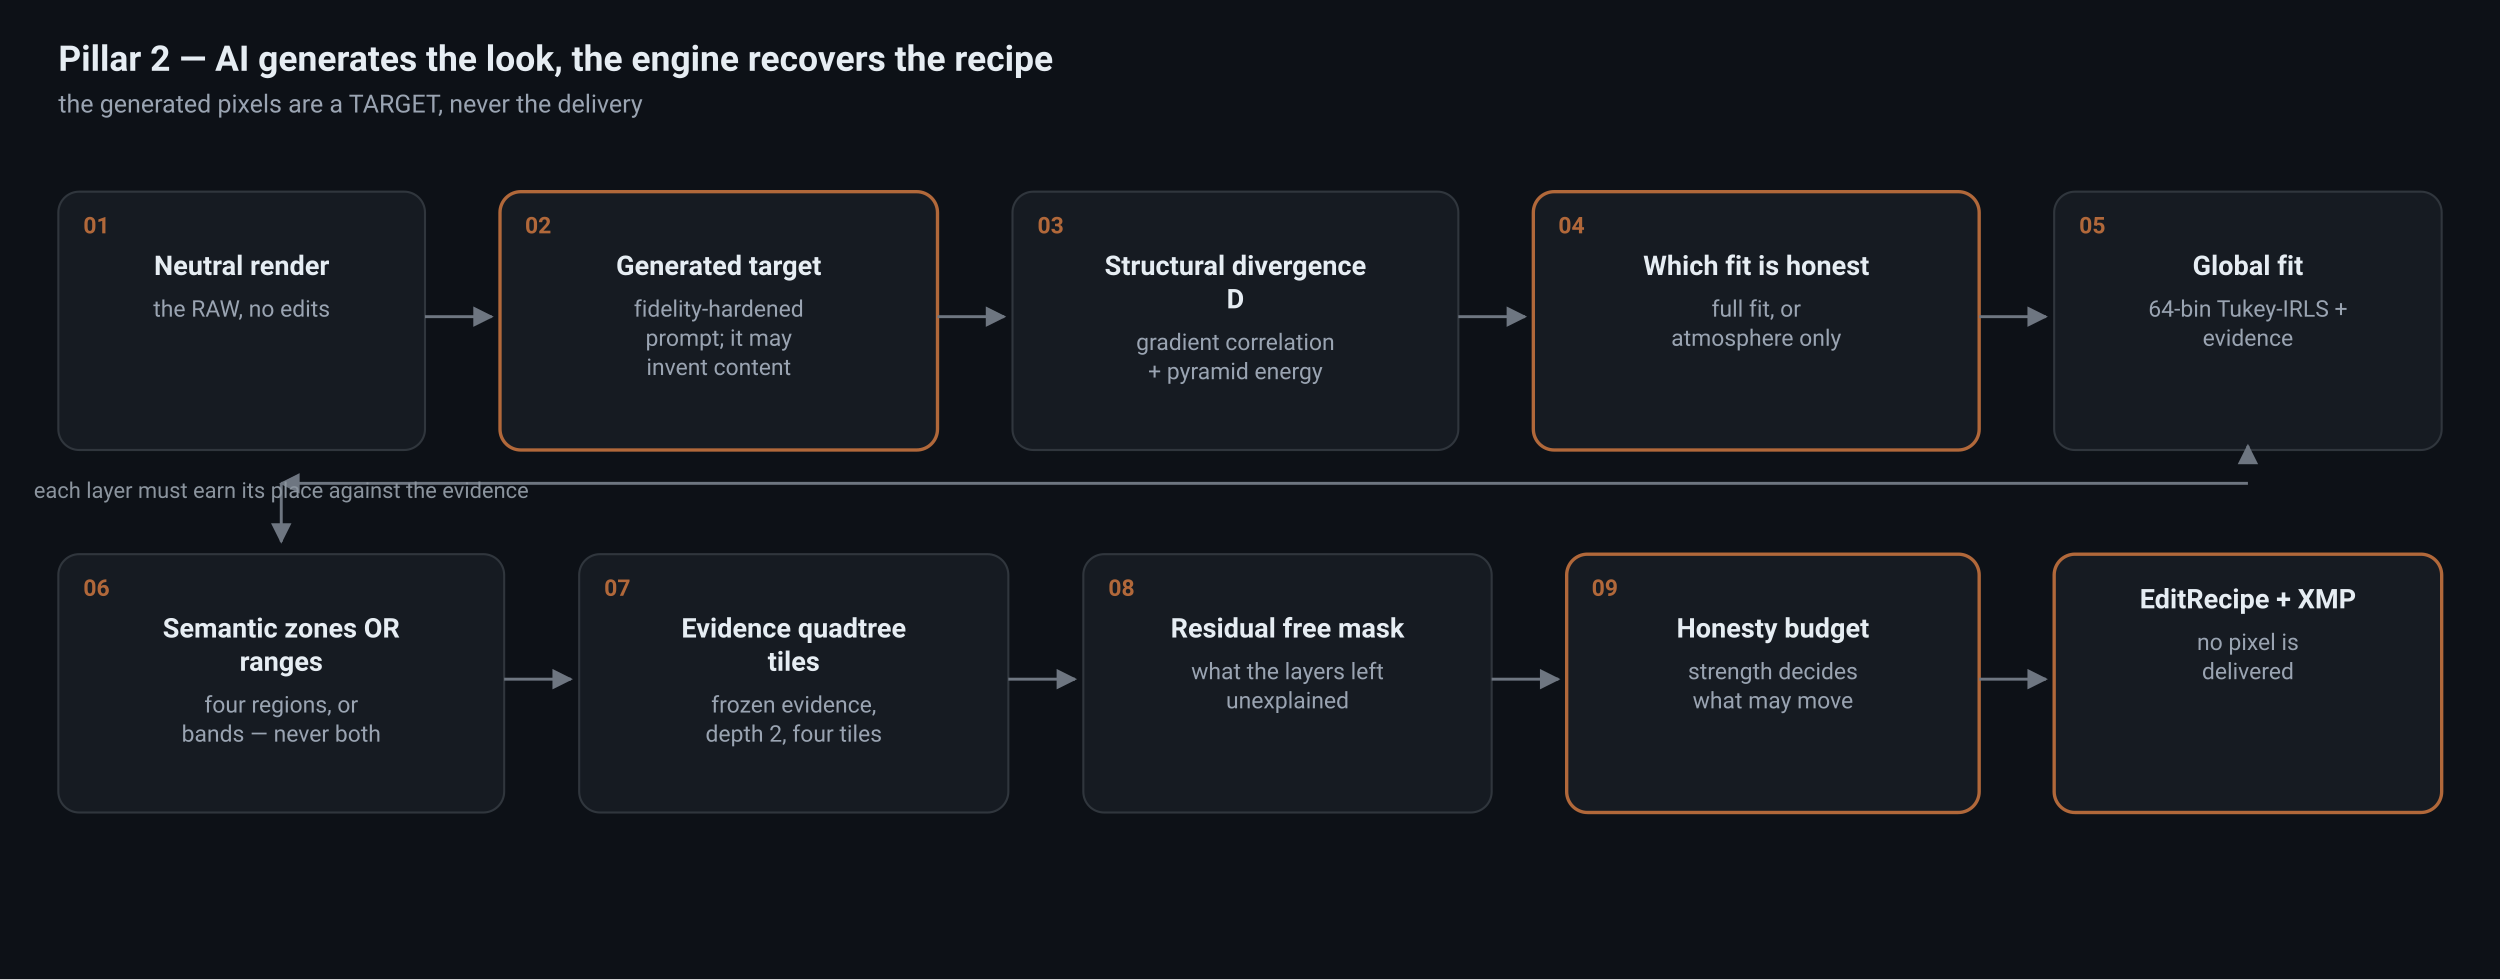
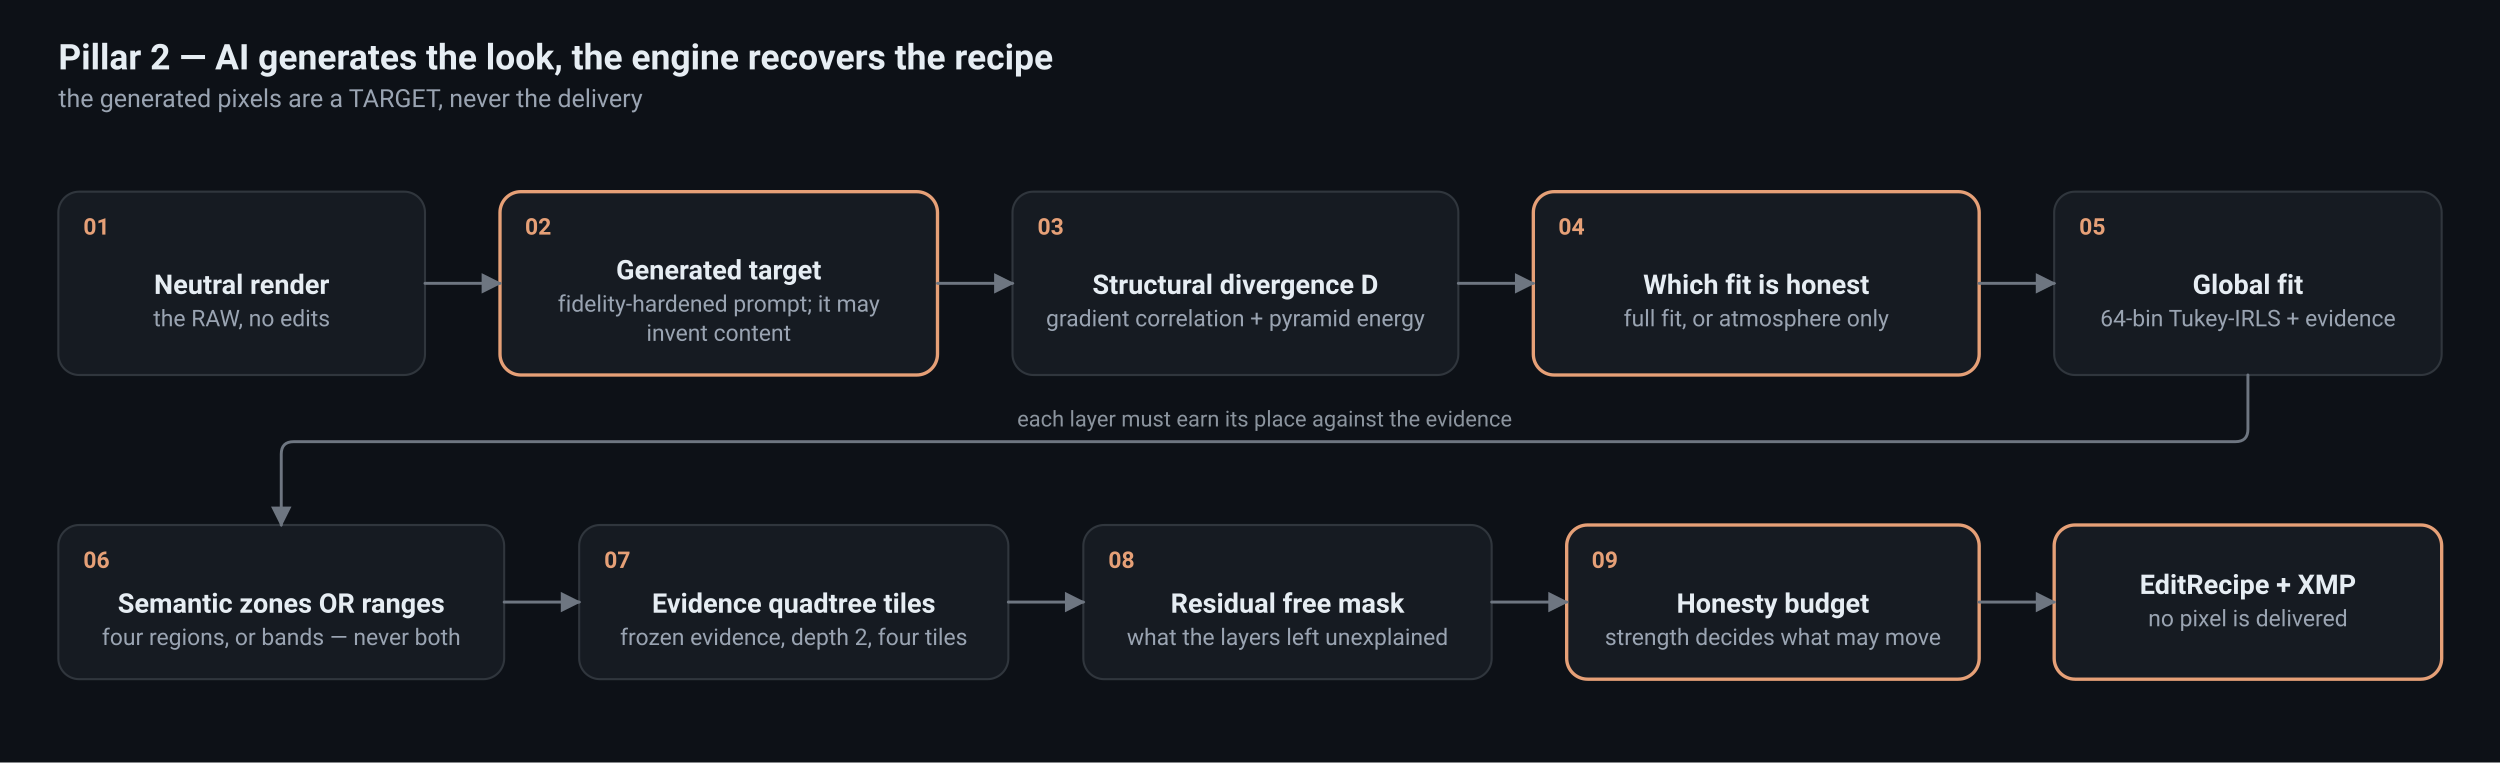
- <svg xmlns="http://www.w3.org/2000/svg" viewBox="0 0 1200 470" width="1200" height="470" role="img" aria-label="Pillar 2: neutral render and a generated target, structural divergence picking the fitting mode, a global fit, then layered attachment under an honesty budget, ending in a recipe and XMP">
+ <svg xmlns="http://www.w3.org/2000/svg" viewBox="0 0 1200 366" width="1200" height="366" role="img" aria-labelledby="dg-title-pillar-reimagine-fit" preserveAspectRatio="xMidYMid meet">
  <defs>
-     <marker id="a" viewBox="0 0 10 10" refX="9" refY="5" markerWidth="7" markerHeight="7" orient="auto-start-reverse">
+     <marker id="dg-pillar-reimagine-fit-arrow" viewBox="0 0 10 10" refX="9" refY="5" markerWidth="7" markerHeight="7" orient="auto-start-reverse">
      <path d="M 0 0 L 10 5 L 0 10 z" fill="#6e7681" />
    </marker>
  </defs>
-   <rect width="1200" height="470" fill="#0d1117" />
-   <text x="28" y="34" font-family="-apple-system, BlinkMacSystemFont, 'Segoe UI', Roboto, 'Helvetica Neue', Arial, sans-serif" font-size="17" font-weight="700" fill="#e6edf3">Pillar 2 — AI generates the look, the engine recovers the recipe</text>
-   <text x="28" y="54" font-family="-apple-system, BlinkMacSystemFont, 'Segoe UI', Roboto, 'Helvetica Neue', Arial, sans-serif" font-size="12" fill="#9aa4b2">the generated pixels are a TARGET, never the delivery</text>
-   <rect x="28" y="92" width="176" height="124" rx="10" fill="#161b22" stroke="#30363d" stroke-width="1.0" />
-   <text x="40" y="112" font-family="-apple-system, BlinkMacSystemFont, 'Segoe UI', Roboto, 'Helvetica Neue', Arial, sans-serif" font-size="11" font-weight="700" fill="#b1683a">01</text>
-   <text x="116.0" y="132" text-anchor="middle" font-family="-apple-system, BlinkMacSystemFont, 'Segoe UI', Roboto, 'Helvetica Neue', Arial, sans-serif" font-size="13" font-weight="600" fill="#e6edf3">Neutral render</text>
-   <text x="116.0" y="152" text-anchor="middle" font-family="-apple-system, BlinkMacSystemFont, 'Segoe UI', Roboto, 'Helvetica Neue', Arial, sans-serif" font-size="11" fill="#9aa4b2">the RAW, no edits</text>
-   <rect x="240" y="92" width="210" height="124" rx="10" fill="#161b22" stroke="#b1683a" stroke-width="1.6" />
-   <text x="252" y="112" font-family="-apple-system, BlinkMacSystemFont, 'Segoe UI', Roboto, 'Helvetica Neue', Arial, sans-serif" font-size="11" font-weight="700" fill="#b1683a">02</text>
-   <text x="345.0" y="132" text-anchor="middle" font-family="-apple-system, BlinkMacSystemFont, 'Segoe UI', Roboto, 'Helvetica Neue', Arial, sans-serif" font-size="13" font-weight="600" fill="#e6edf3">Generated target</text>
-   <text x="345.0" y="152" text-anchor="middle" font-family="-apple-system, BlinkMacSystemFont, 'Segoe UI', Roboto, 'Helvetica Neue', Arial, sans-serif" font-size="11" fill="#9aa4b2">fidelity-hardened</text>
-   <text x="345.0" y="166" text-anchor="middle" font-family="-apple-system, BlinkMacSystemFont, 'Segoe UI', Roboto, 'Helvetica Neue', Arial, sans-serif" font-size="11" fill="#9aa4b2">prompt; it may</text>
-   <text x="345.0" y="180" text-anchor="middle" font-family="-apple-system, BlinkMacSystemFont, 'Segoe UI', Roboto, 'Helvetica Neue', Arial, sans-serif" font-size="11" fill="#9aa4b2">invent content</text>
-   <rect x="486" y="92" width="214" height="124" rx="10" fill="#161b22" stroke="#30363d" stroke-width="1.0" />
-   <text x="498" y="112" font-family="-apple-system, BlinkMacSystemFont, 'Segoe UI', Roboto, 'Helvetica Neue', Arial, sans-serif" font-size="11" font-weight="700" fill="#b1683a">03</text>
-   <text x="593.0" y="132" text-anchor="middle" font-family="-apple-system, BlinkMacSystemFont, 'Segoe UI', Roboto, 'Helvetica Neue', Arial, sans-serif" font-size="13" font-weight="600" fill="#e6edf3">Structural divergence</text>
-   <text x="593.0" y="148" text-anchor="middle" font-family="-apple-system, BlinkMacSystemFont, 'Segoe UI', Roboto, 'Helvetica Neue', Arial, sans-serif" font-size="13" font-weight="600" fill="#e6edf3">D</text>
-   <text x="593.0" y="168" text-anchor="middle" font-family="-apple-system, BlinkMacSystemFont, 'Segoe UI', Roboto, 'Helvetica Neue', Arial, sans-serif" font-size="11" fill="#9aa4b2">gradient correlation</text>
-   <text x="593.0" y="182" text-anchor="middle" font-family="-apple-system, BlinkMacSystemFont, 'Segoe UI', Roboto, 'Helvetica Neue', Arial, sans-serif" font-size="11" fill="#9aa4b2">+ pyramid energy</text>
-   <rect x="736" y="92" width="214" height="124" rx="10" fill="#161b22" stroke="#b1683a" stroke-width="1.6" />
-   <text x="748" y="112" font-family="-apple-system, BlinkMacSystemFont, 'Segoe UI', Roboto, 'Helvetica Neue', Arial, sans-serif" font-size="11" font-weight="700" fill="#b1683a">04</text>
-   <text x="843.0" y="132" text-anchor="middle" font-family="-apple-system, BlinkMacSystemFont, 'Segoe UI', Roboto, 'Helvetica Neue', Arial, sans-serif" font-size="13" font-weight="600" fill="#e6edf3">Which fit is honest</text>
-   <text x="843.0" y="152" text-anchor="middle" font-family="-apple-system, BlinkMacSystemFont, 'Segoe UI', Roboto, 'Helvetica Neue', Arial, sans-serif" font-size="11" fill="#9aa4b2">full fit, or</text>
-   <text x="843.0" y="166" text-anchor="middle" font-family="-apple-system, BlinkMacSystemFont, 'Segoe UI', Roboto, 'Helvetica Neue', Arial, sans-serif" font-size="11" fill="#9aa4b2">atmosphere only</text>
-   <rect x="986" y="92" width="186" height="124" rx="10" fill="#161b22" stroke="#30363d" stroke-width="1.0" />
-   <text x="998" y="112" font-family="-apple-system, BlinkMacSystemFont, 'Segoe UI', Roboto, 'Helvetica Neue', Arial, sans-serif" font-size="11" font-weight="700" fill="#b1683a">05</text>
-   <text x="1079.0" y="132" text-anchor="middle" font-family="-apple-system, BlinkMacSystemFont, 'Segoe UI', Roboto, 'Helvetica Neue', Arial, sans-serif" font-size="13" font-weight="600" fill="#e6edf3">Global fit</text>
-   <text x="1079.0" y="152" text-anchor="middle" font-family="-apple-system, BlinkMacSystemFont, 'Segoe UI', Roboto, 'Helvetica Neue', Arial, sans-serif" font-size="11" fill="#9aa4b2">64-bin Tukey-IRLS +</text>
-   <text x="1079.0" y="166" text-anchor="middle" font-family="-apple-system, BlinkMacSystemFont, 'Segoe UI', Roboto, 'Helvetica Neue', Arial, sans-serif" font-size="11" fill="#9aa4b2">evidence</text>
-   <line x1="204" y1="152" x2="236" y2="152" stroke="#6e7681" stroke-width="1.4" marker-end="url(#a)" />
-   <line x1="450" y1="152" x2="482" y2="152" stroke="#6e7681" stroke-width="1.4" marker-end="url(#a)" />
-   <line x1="700" y1="152" x2="732" y2="152" stroke="#6e7681" stroke-width="1.4" marker-end="url(#a)" />
-   <line x1="950" y1="152" x2="982" y2="152" stroke="#6e7681" stroke-width="1.4" marker-end="url(#a)" />
-   <rect x="28" y="266" width="214" height="124" rx="10" fill="#161b22" stroke="#30363d" stroke-width="1.0" />
-   <text x="40" y="286" font-family="-apple-system, BlinkMacSystemFont, 'Segoe UI', Roboto, 'Helvetica Neue', Arial, sans-serif" font-size="11" font-weight="700" fill="#b1683a">06</text>
-   <text x="135.0" y="306" text-anchor="middle" font-family="-apple-system, BlinkMacSystemFont, 'Segoe UI', Roboto, 'Helvetica Neue', Arial, sans-serif" font-size="13" font-weight="600" fill="#e6edf3">Semantic zones OR</text>
-   <text x="135.0" y="322" text-anchor="middle" font-family="-apple-system, BlinkMacSystemFont, 'Segoe UI', Roboto, 'Helvetica Neue', Arial, sans-serif" font-size="13" font-weight="600" fill="#e6edf3">ranges</text>
-   <text x="135.0" y="342" text-anchor="middle" font-family="-apple-system, BlinkMacSystemFont, 'Segoe UI', Roboto, 'Helvetica Neue', Arial, sans-serif" font-size="11" fill="#9aa4b2">four regions, or</text>
-   <text x="135.0" y="356" text-anchor="middle" font-family="-apple-system, BlinkMacSystemFont, 'Segoe UI', Roboto, 'Helvetica Neue', Arial, sans-serif" font-size="11" fill="#9aa4b2">bands — never both</text>
-   <rect x="278" y="266" width="206" height="124" rx="10" fill="#161b22" stroke="#30363d" stroke-width="1.0" />
-   <text x="290" y="286" font-family="-apple-system, BlinkMacSystemFont, 'Segoe UI', Roboto, 'Helvetica Neue', Arial, sans-serif" font-size="11" font-weight="700" fill="#b1683a">07</text>
-   <text x="381.0" y="306" text-anchor="middle" font-family="-apple-system, BlinkMacSystemFont, 'Segoe UI', Roboto, 'Helvetica Neue', Arial, sans-serif" font-size="13" font-weight="600" fill="#e6edf3">Evidence quadtree</text>
-   <text x="381.0" y="322" text-anchor="middle" font-family="-apple-system, BlinkMacSystemFont, 'Segoe UI', Roboto, 'Helvetica Neue', Arial, sans-serif" font-size="13" font-weight="600" fill="#e6edf3">tiles</text>
-   <text x="381.0" y="342" text-anchor="middle" font-family="-apple-system, BlinkMacSystemFont, 'Segoe UI', Roboto, 'Helvetica Neue', Arial, sans-serif" font-size="11" fill="#9aa4b2">frozen evidence,</text>
-   <text x="381.0" y="356" text-anchor="middle" font-family="-apple-system, BlinkMacSystemFont, 'Segoe UI', Roboto, 'Helvetica Neue', Arial, sans-serif" font-size="11" fill="#9aa4b2">depth 2, four tiles</text>
-   <rect x="520" y="266" width="196" height="124" rx="10" fill="#161b22" stroke="#30363d" stroke-width="1.0" />
-   <text x="532" y="286" font-family="-apple-system, BlinkMacSystemFont, 'Segoe UI', Roboto, 'Helvetica Neue', Arial, sans-serif" font-size="11" font-weight="700" fill="#b1683a">08</text>
-   <text x="618.0" y="306" text-anchor="middle" font-family="-apple-system, BlinkMacSystemFont, 'Segoe UI', Roboto, 'Helvetica Neue', Arial, sans-serif" font-size="13" font-weight="600" fill="#e6edf3">Residual free mask</text>
-   <text x="618.0" y="326" text-anchor="middle" font-family="-apple-system, BlinkMacSystemFont, 'Segoe UI', Roboto, 'Helvetica Neue', Arial, sans-serif" font-size="11" fill="#9aa4b2">what the layers left</text>
-   <text x="618.0" y="340" text-anchor="middle" font-family="-apple-system, BlinkMacSystemFont, 'Segoe UI', Roboto, 'Helvetica Neue', Arial, sans-serif" font-size="11" fill="#9aa4b2">unexplained</text>
-   <rect x="752" y="266" width="198" height="124" rx="10" fill="#161b22" stroke="#b1683a" stroke-width="1.6" />
-   <text x="764" y="286" font-family="-apple-system, BlinkMacSystemFont, 'Segoe UI', Roboto, 'Helvetica Neue', Arial, sans-serif" font-size="11" font-weight="700" fill="#b1683a">09</text>
-   <text x="851.0" y="306" text-anchor="middle" font-family="-apple-system, BlinkMacSystemFont, 'Segoe UI', Roboto, 'Helvetica Neue', Arial, sans-serif" font-size="13" font-weight="600" fill="#e6edf3">Honesty budget</text>
-   <text x="851.0" y="326" text-anchor="middle" font-family="-apple-system, BlinkMacSystemFont, 'Segoe UI', Roboto, 'Helvetica Neue', Arial, sans-serif" font-size="11" fill="#9aa4b2">strength decides</text>
-   <text x="851.0" y="340" text-anchor="middle" font-family="-apple-system, BlinkMacSystemFont, 'Segoe UI', Roboto, 'Helvetica Neue', Arial, sans-serif" font-size="11" fill="#9aa4b2">what may move</text>
-   <rect x="986" y="266" width="186" height="124" rx="10" fill="#161b22" stroke="#b1683a" stroke-width="1.6" />
-   <text x="1079.0" y="292" text-anchor="middle" font-family="-apple-system, BlinkMacSystemFont, 'Segoe UI', Roboto, 'Helvetica Neue', Arial, sans-serif" font-size="13" font-weight="600" fill="#e6edf3">EditRecipe + XMP</text>
-   <text x="1079.0" y="312" text-anchor="middle" font-family="-apple-system, BlinkMacSystemFont, 'Segoe UI', Roboto, 'Helvetica Neue', Arial, sans-serif" font-size="11" fill="#9aa4b2">no pixel is</text>
-   <text x="1079.0" y="326" text-anchor="middle" font-family="-apple-system, BlinkMacSystemFont, 'Segoe UI', Roboto, 'Helvetica Neue', Arial, sans-serif" font-size="11" fill="#9aa4b2">delivered</text>
-   <line x1="1079" y1="216" x2="1079" y2="214" stroke="#6e7681" stroke-width="1.4" marker-end="url(#a)" />
-   <line x1="1079" y1="232" x2="135" y2="232" stroke="#6e7681" stroke-width="1.4" marker-end="url(#a)" />
-   <line x1="135" y1="232" x2="135" y2="260" stroke="#6e7681" stroke-width="1.4" marker-end="url(#a)" />
-   <text x="135.0" y="239.0" text-anchor="middle" font-family="-apple-system, BlinkMacSystemFont, 'Segoe UI', Roboto, 'Helvetica Neue', Arial, sans-serif" font-size="10.5" fill="#8b949e">each layer must earn its place against the evidence</text>
-   <line x1="242" y1="326" x2="274" y2="326" stroke="#6e7681" stroke-width="1.4" marker-end="url(#a)" />
-   <line x1="484" y1="326" x2="516" y2="326" stroke="#6e7681" stroke-width="1.4" marker-end="url(#a)" />
-   <line x1="716" y1="326" x2="748" y2="326" stroke="#6e7681" stroke-width="1.4" marker-end="url(#a)" />
-   <line x1="950" y1="326" x2="982" y2="326" stroke="#6e7681" stroke-width="1.4" marker-end="url(#a)" />
+   <rect width="1200" height="366" rx="0" fill="#0d1117" />
+   <text x="28" y="33.3" text-anchor="start" font-family="-apple-system, BlinkMacSystemFont, 'Segoe UI', Roboto, 'Helvetica Neue', Arial, sans-serif" font-size="17" font-weight="700" fill="#e6edf3">Pillar 2 — AI generates the look, the engine recovers the recipe</text>
+   <text x="28" y="51.4" text-anchor="start" font-family="-apple-system, BlinkMacSystemFont, 'Segoe UI', Roboto, 'Helvetica Neue', Arial, sans-serif" font-size="12" font-weight="400" fill="#9aa4b2">the generated pixels are a TARGET, never the delivery</text>
+   <rect x="28" y="92" width="176" height="88" rx="10" fill="#161b22" stroke="#30363d" stroke-width="1" />
+   <text x="40" y="112.6" text-anchor="start" font-family="-apple-system, BlinkMacSystemFont, 'Segoe UI', Roboto, 'Helvetica Neue', Arial, sans-serif" font-size="11" font-weight="700" fill="#e6a077">01</text>
+   <text x="116" y="141.1" text-anchor="middle" font-family="-apple-system, BlinkMacSystemFont, 'Segoe UI', Roboto, 'Helvetica Neue', Arial, sans-serif" font-size="13" font-weight="600" fill="#e6edf3">Neutral render</text>
+   <text x="116" y="156.6" text-anchor="middle" font-family="-apple-system, BlinkMacSystemFont, 'Segoe UI', Roboto, 'Helvetica Neue', Arial, sans-serif" font-size="11" font-weight="400" fill="#9aa4b2">the RAW, no edits</text>
+   <rect x="240" y="92" width="210" height="88" rx="10" fill="#161b22" stroke="#e6a077" stroke-width="1.6" />
+   <text x="252" y="112.6" text-anchor="start" font-family="-apple-system, BlinkMacSystemFont, 'Segoe UI', Roboto, 'Helvetica Neue', Arial, sans-serif" font-size="11" font-weight="700" fill="#e6a077">02</text>
+   <text x="345" y="134.1" text-anchor="middle" font-family="-apple-system, BlinkMacSystemFont, 'Segoe UI', Roboto, 'Helvetica Neue', Arial, sans-serif" font-size="13" font-weight="600" fill="#e6edf3">Generated target</text>
+   <text x="345" y="149.6" text-anchor="middle" font-family="-apple-system, BlinkMacSystemFont, 'Segoe UI', Roboto, 'Helvetica Neue', Arial, sans-serif" font-size="11" font-weight="400" fill="#9aa4b2">fidelity-hardened prompt; it may</text>
+   <text x="345" y="163.6" text-anchor="middle" font-family="-apple-system, BlinkMacSystemFont, 'Segoe UI', Roboto, 'Helvetica Neue', Arial, sans-serif" font-size="11" font-weight="400" fill="#9aa4b2">invent content</text>
+   <rect x="486" y="92" width="214" height="88" rx="10" fill="#161b22" stroke="#30363d" stroke-width="1" />
+   <text x="498" y="112.6" text-anchor="start" font-family="-apple-system, BlinkMacSystemFont, 'Segoe UI', Roboto, 'Helvetica Neue', Arial, sans-serif" font-size="11" font-weight="700" fill="#e6a077">03</text>
+   <text x="593" y="141.1" text-anchor="middle" font-family="-apple-system, BlinkMacSystemFont, 'Segoe UI', Roboto, 'Helvetica Neue', Arial, sans-serif" font-size="13" font-weight="600" fill="#e6edf3">Structural divergence D</text>
+   <text x="593" y="156.6" text-anchor="middle" font-family="-apple-system, BlinkMacSystemFont, 'Segoe UI', Roboto, 'Helvetica Neue', Arial, sans-serif" font-size="11" font-weight="400" fill="#9aa4b2">gradient correlation + pyramid energy</text>
+   <rect x="736" y="92" width="214" height="88" rx="10" fill="#161b22" stroke="#e6a077" stroke-width="1.6" />
+   <text x="748" y="112.6" text-anchor="start" font-family="-apple-system, BlinkMacSystemFont, 'Segoe UI', Roboto, 'Helvetica Neue', Arial, sans-serif" font-size="11" font-weight="700" fill="#e6a077">04</text>
+   <text x="843" y="141.1" text-anchor="middle" font-family="-apple-system, BlinkMacSystemFont, 'Segoe UI', Roboto, 'Helvetica Neue', Arial, sans-serif" font-size="13" font-weight="600" fill="#e6edf3">Which fit is honest</text>
+   <text x="843" y="156.6" text-anchor="middle" font-family="-apple-system, BlinkMacSystemFont, 'Segoe UI', Roboto, 'Helvetica Neue', Arial, sans-serif" font-size="11" font-weight="400" fill="#9aa4b2">full fit, or atmosphere only</text>
+   <rect x="986" y="92" width="186" height="88" rx="10" fill="#161b22" stroke="#30363d" stroke-width="1" />
+   <text x="998" y="112.6" text-anchor="start" font-family="-apple-system, BlinkMacSystemFont, 'Segoe UI', Roboto, 'Helvetica Neue', Arial, sans-serif" font-size="11" font-weight="700" fill="#e6a077">05</text>
+   <text x="1079" y="141.1" text-anchor="middle" font-family="-apple-system, BlinkMacSystemFont, 'Segoe UI', Roboto, 'Helvetica Neue', Arial, sans-serif" font-size="13" font-weight="600" fill="#e6edf3">Global fit</text>
+   <text x="1079" y="156.6" text-anchor="middle" font-family="-apple-system, BlinkMacSystemFont, 'Segoe UI', Roboto, 'Helvetica Neue', Arial, sans-serif" font-size="11" font-weight="400" fill="#9aa4b2">64-bin Tukey-IRLS + evidence</text>
+   <rect x="28" y="252" width="214" height="74" rx="10" fill="#161b22" stroke="#30363d" stroke-width="1" />
+   <text x="40" y="272.6" text-anchor="start" font-family="-apple-system, BlinkMacSystemFont, 'Segoe UI', Roboto, 'Helvetica Neue', Arial, sans-serif" font-size="11" font-weight="700" fill="#e6a077">06</text>
+   <text x="135" y="294.1" text-anchor="middle" font-family="-apple-system, BlinkMacSystemFont, 'Segoe UI', Roboto, 'Helvetica Neue', Arial, sans-serif" font-size="13" font-weight="600" fill="#e6edf3">Semantic zones OR ranges</text>
+   <text x="135" y="309.6" text-anchor="middle" font-family="-apple-system, BlinkMacSystemFont, 'Segoe UI', Roboto, 'Helvetica Neue', Arial, sans-serif" font-size="11" font-weight="400" fill="#9aa4b2">four regions, or bands — never both</text>
+   <rect x="278" y="252" width="206" height="74" rx="10" fill="#161b22" stroke="#30363d" stroke-width="1" />
+   <text x="290" y="272.6" text-anchor="start" font-family="-apple-system, BlinkMacSystemFont, 'Segoe UI', Roboto, 'Helvetica Neue', Arial, sans-serif" font-size="11" font-weight="700" fill="#e6a077">07</text>
+   <text x="381" y="294.1" text-anchor="middle" font-family="-apple-system, BlinkMacSystemFont, 'Segoe UI', Roboto, 'Helvetica Neue', Arial, sans-serif" font-size="13" font-weight="600" fill="#e6edf3">Evidence quadtree tiles</text>
+   <text x="381" y="309.6" text-anchor="middle" font-family="-apple-system, BlinkMacSystemFont, 'Segoe UI', Roboto, 'Helvetica Neue', Arial, sans-serif" font-size="11" font-weight="400" fill="#9aa4b2">frozen evidence, depth 2, four tiles</text>
+   <rect x="520" y="252" width="196" height="74" rx="10" fill="#161b22" stroke="#30363d" stroke-width="1" />
+   <text x="532" y="272.6" text-anchor="start" font-family="-apple-system, BlinkMacSystemFont, 'Segoe UI', Roboto, 'Helvetica Neue', Arial, sans-serif" font-size="11" font-weight="700" fill="#e6a077">08</text>
+   <text x="618" y="294.1" text-anchor="middle" font-family="-apple-system, BlinkMacSystemFont, 'Segoe UI', Roboto, 'Helvetica Neue', Arial, sans-serif" font-size="13" font-weight="600" fill="#e6edf3">Residual free mask</text>
+   <text x="618" y="309.6" text-anchor="middle" font-family="-apple-system, BlinkMacSystemFont, 'Segoe UI', Roboto, 'Helvetica Neue', Arial, sans-serif" font-size="11" font-weight="400" fill="#9aa4b2">what the layers left unexplained</text>
+   <rect x="752" y="252" width="198" height="74" rx="10" fill="#161b22" stroke="#e6a077" stroke-width="1.6" />
+   <text x="764" y="272.6" text-anchor="start" font-family="-apple-system, BlinkMacSystemFont, 'Segoe UI', Roboto, 'Helvetica Neue', Arial, sans-serif" font-size="11" font-weight="700" fill="#e6a077">09</text>
+   <text x="851" y="294.1" text-anchor="middle" font-family="-apple-system, BlinkMacSystemFont, 'Segoe UI', Roboto, 'Helvetica Neue', Arial, sans-serif" font-size="13" font-weight="600" fill="#e6edf3">Honesty budget</text>
+   <text x="851" y="309.6" text-anchor="middle" font-family="-apple-system, BlinkMacSystemFont, 'Segoe UI', Roboto, 'Helvetica Neue', Arial, sans-serif" font-size="11" font-weight="400" fill="#9aa4b2">strength decides what may move</text>
+   <rect x="986" y="252" width="186" height="74" rx="10" fill="#161b22" stroke="#e6a077" stroke-width="1.6" />
+   <text x="1079" y="285.1" text-anchor="middle" font-family="-apple-system, BlinkMacSystemFont, 'Segoe UI', Roboto, 'Helvetica Neue', Arial, sans-serif" font-size="13" font-weight="600" fill="#e6edf3">EditRecipe + XMP</text>
+   <text x="1079" y="300.6" text-anchor="middle" font-family="-apple-system, BlinkMacSystemFont, 'Segoe UI', Roboto, 'Helvetica Neue', Arial, sans-serif" font-size="11" font-weight="400" fill="#9aa4b2">no pixel is delivered</text>
+   <path d="M 204 136 L 240 136" fill="none" stroke="#6e7681" stroke-width="1.4" stroke-linecap="round" stroke-linejoin="round" marker-end="url(#dg-pillar-reimagine-fit-arrow)" />
+   <path d="M 450 136 L 486 136" fill="none" stroke="#6e7681" stroke-width="1.4" stroke-linecap="round" stroke-linejoin="round" marker-end="url(#dg-pillar-reimagine-fit-arrow)" />
+   <path d="M 700 136 L 736 136" fill="none" stroke="#6e7681" stroke-width="1.4" stroke-linecap="round" stroke-linejoin="round" marker-end="url(#dg-pillar-reimagine-fit-arrow)" />
+   <path d="M 950 136 L 986 136" fill="none" stroke="#6e7681" stroke-width="1.4" stroke-linecap="round" stroke-linejoin="round" marker-end="url(#dg-pillar-reimagine-fit-arrow)" />
+   <path d="M 242 289 L 278 289" fill="none" stroke="#6e7681" stroke-width="1.4" stroke-linecap="round" stroke-linejoin="round" marker-end="url(#dg-pillar-reimagine-fit-arrow)" />
+   <path d="M 484 289 L 520 289" fill="none" stroke="#6e7681" stroke-width="1.4" stroke-linecap="round" stroke-linejoin="round" marker-end="url(#dg-pillar-reimagine-fit-arrow)" />
+   <path d="M 716 289 L 752 289" fill="none" stroke="#6e7681" stroke-width="1.4" stroke-linecap="round" stroke-linejoin="round" marker-end="url(#dg-pillar-reimagine-fit-arrow)" />
+   <path d="M 950 289 L 986 289" fill="none" stroke="#6e7681" stroke-width="1.4" stroke-linecap="round" stroke-linejoin="round" marker-end="url(#dg-pillar-reimagine-fit-arrow)" />
+   <path d="M 1079 180 L 1079 206 Q 1079 212 1073 212 L 141 212 Q 135 212 135 218 L 135 252" fill="none" stroke="#6e7681" stroke-width="1.4" stroke-linecap="round" stroke-linejoin="round" marker-end="url(#dg-pillar-reimagine-fit-arrow)" />
+   <text x="607" y="204.7" text-anchor="middle" font-family="-apple-system, BlinkMacSystemFont, 'Segoe UI', Roboto, 'Helvetica Neue', Arial, sans-serif" font-size="10.5" font-weight="400" fill="#8b949e">each layer must earn its place against the evidence</text>
</svg>
